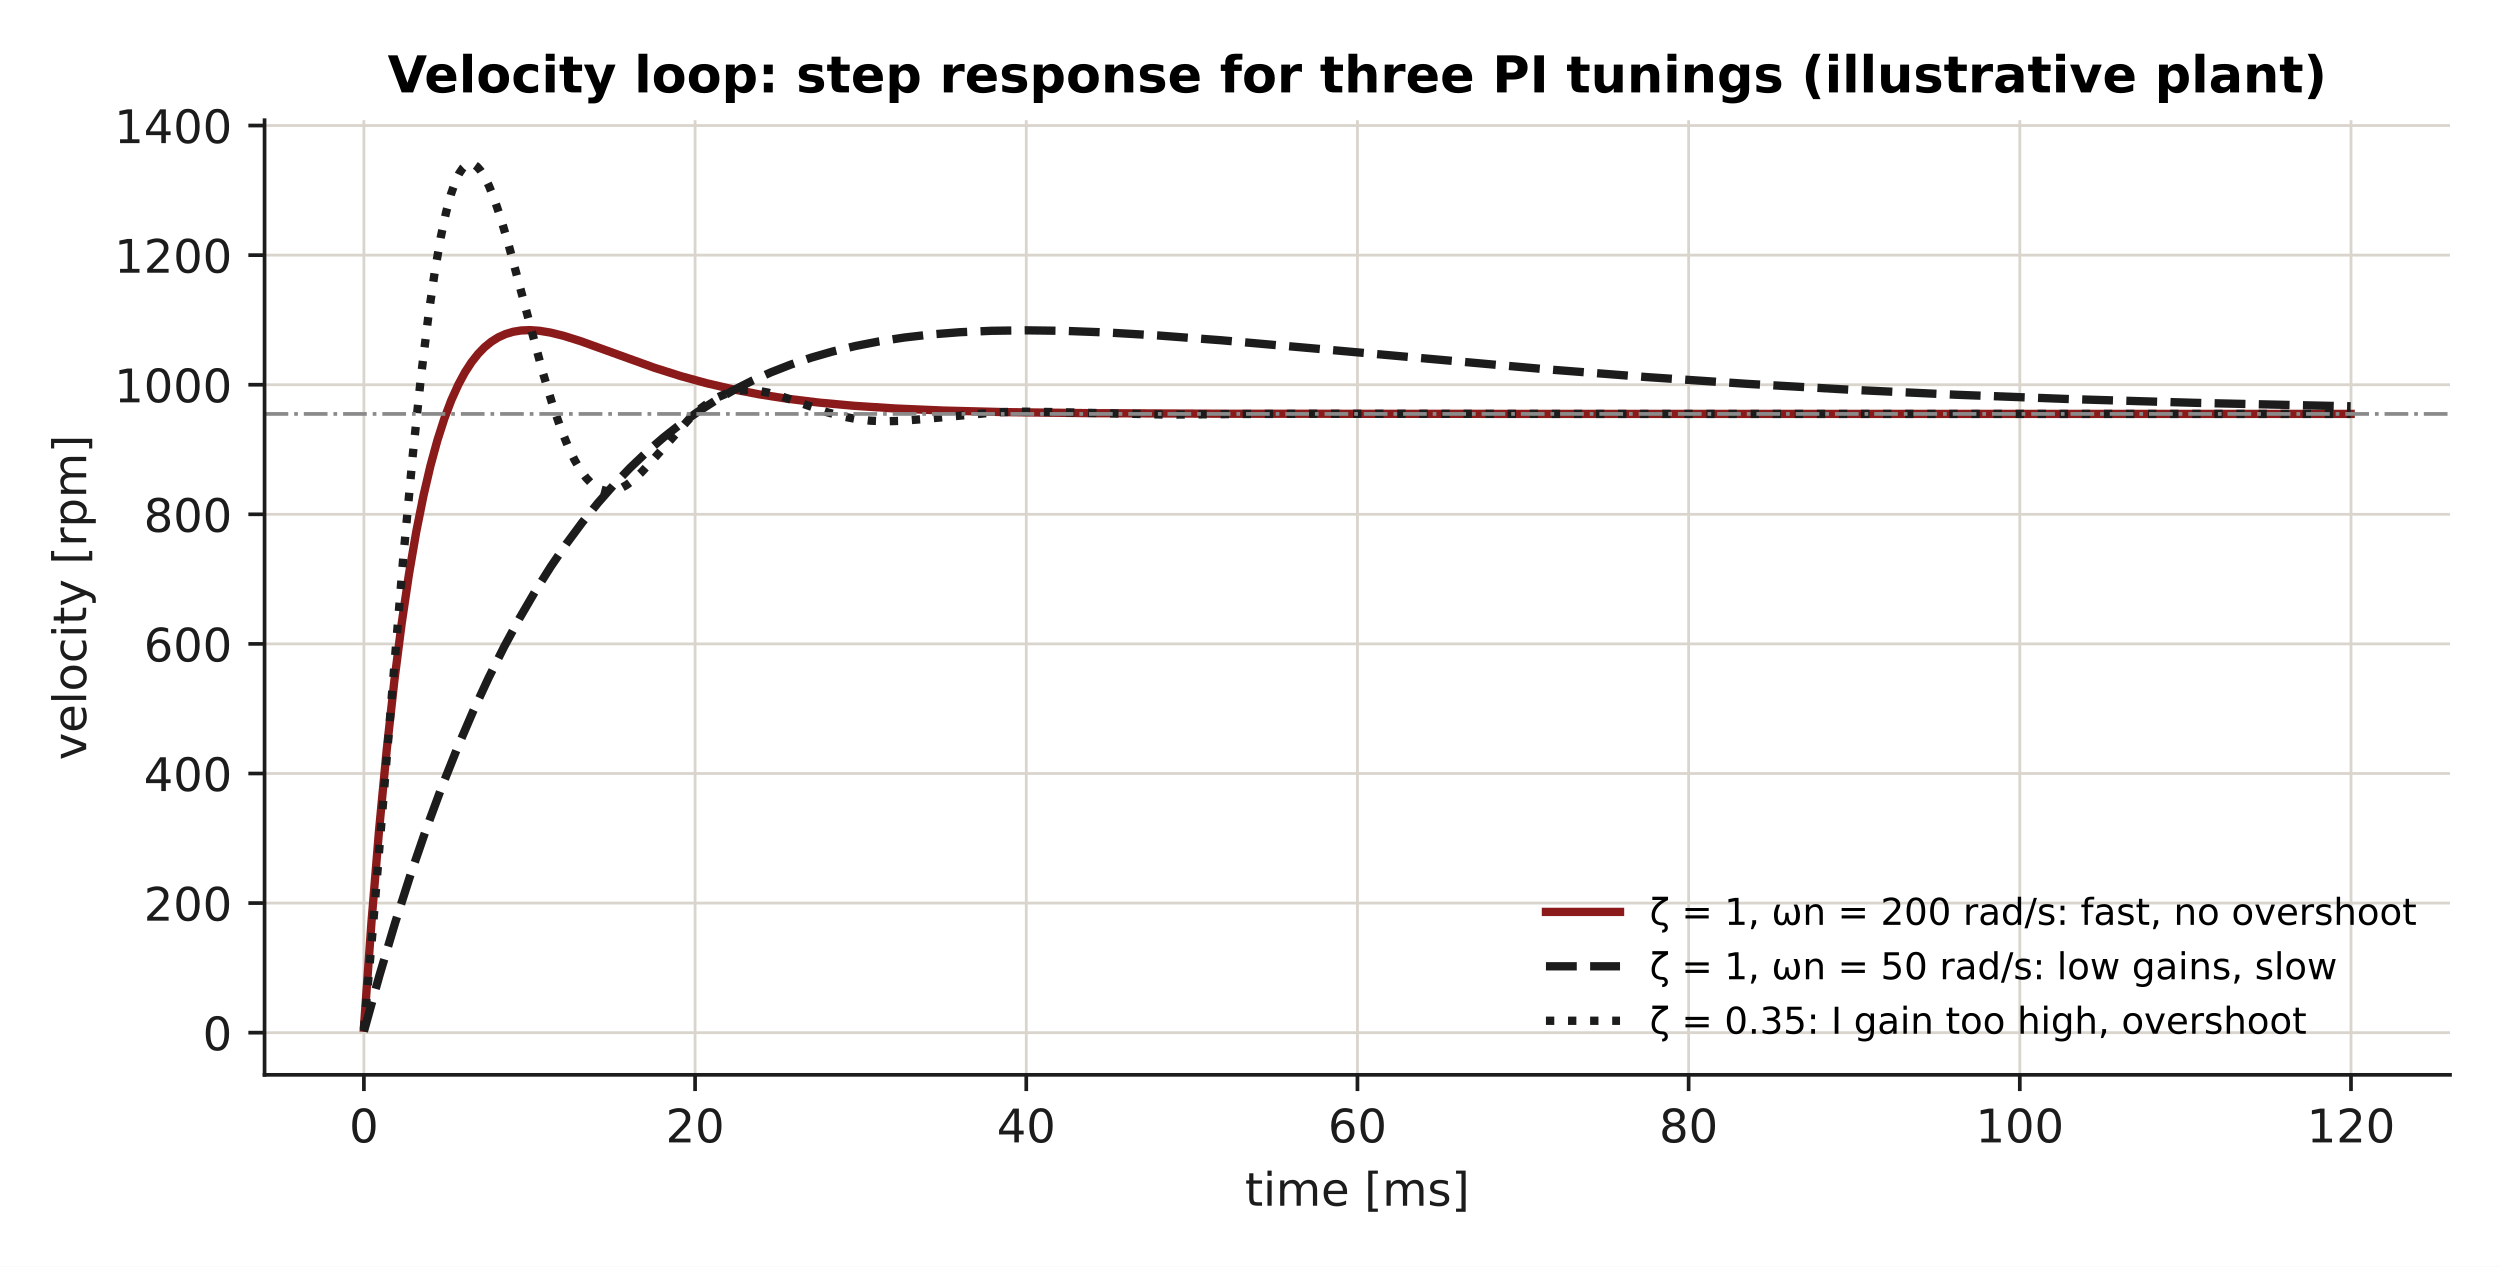
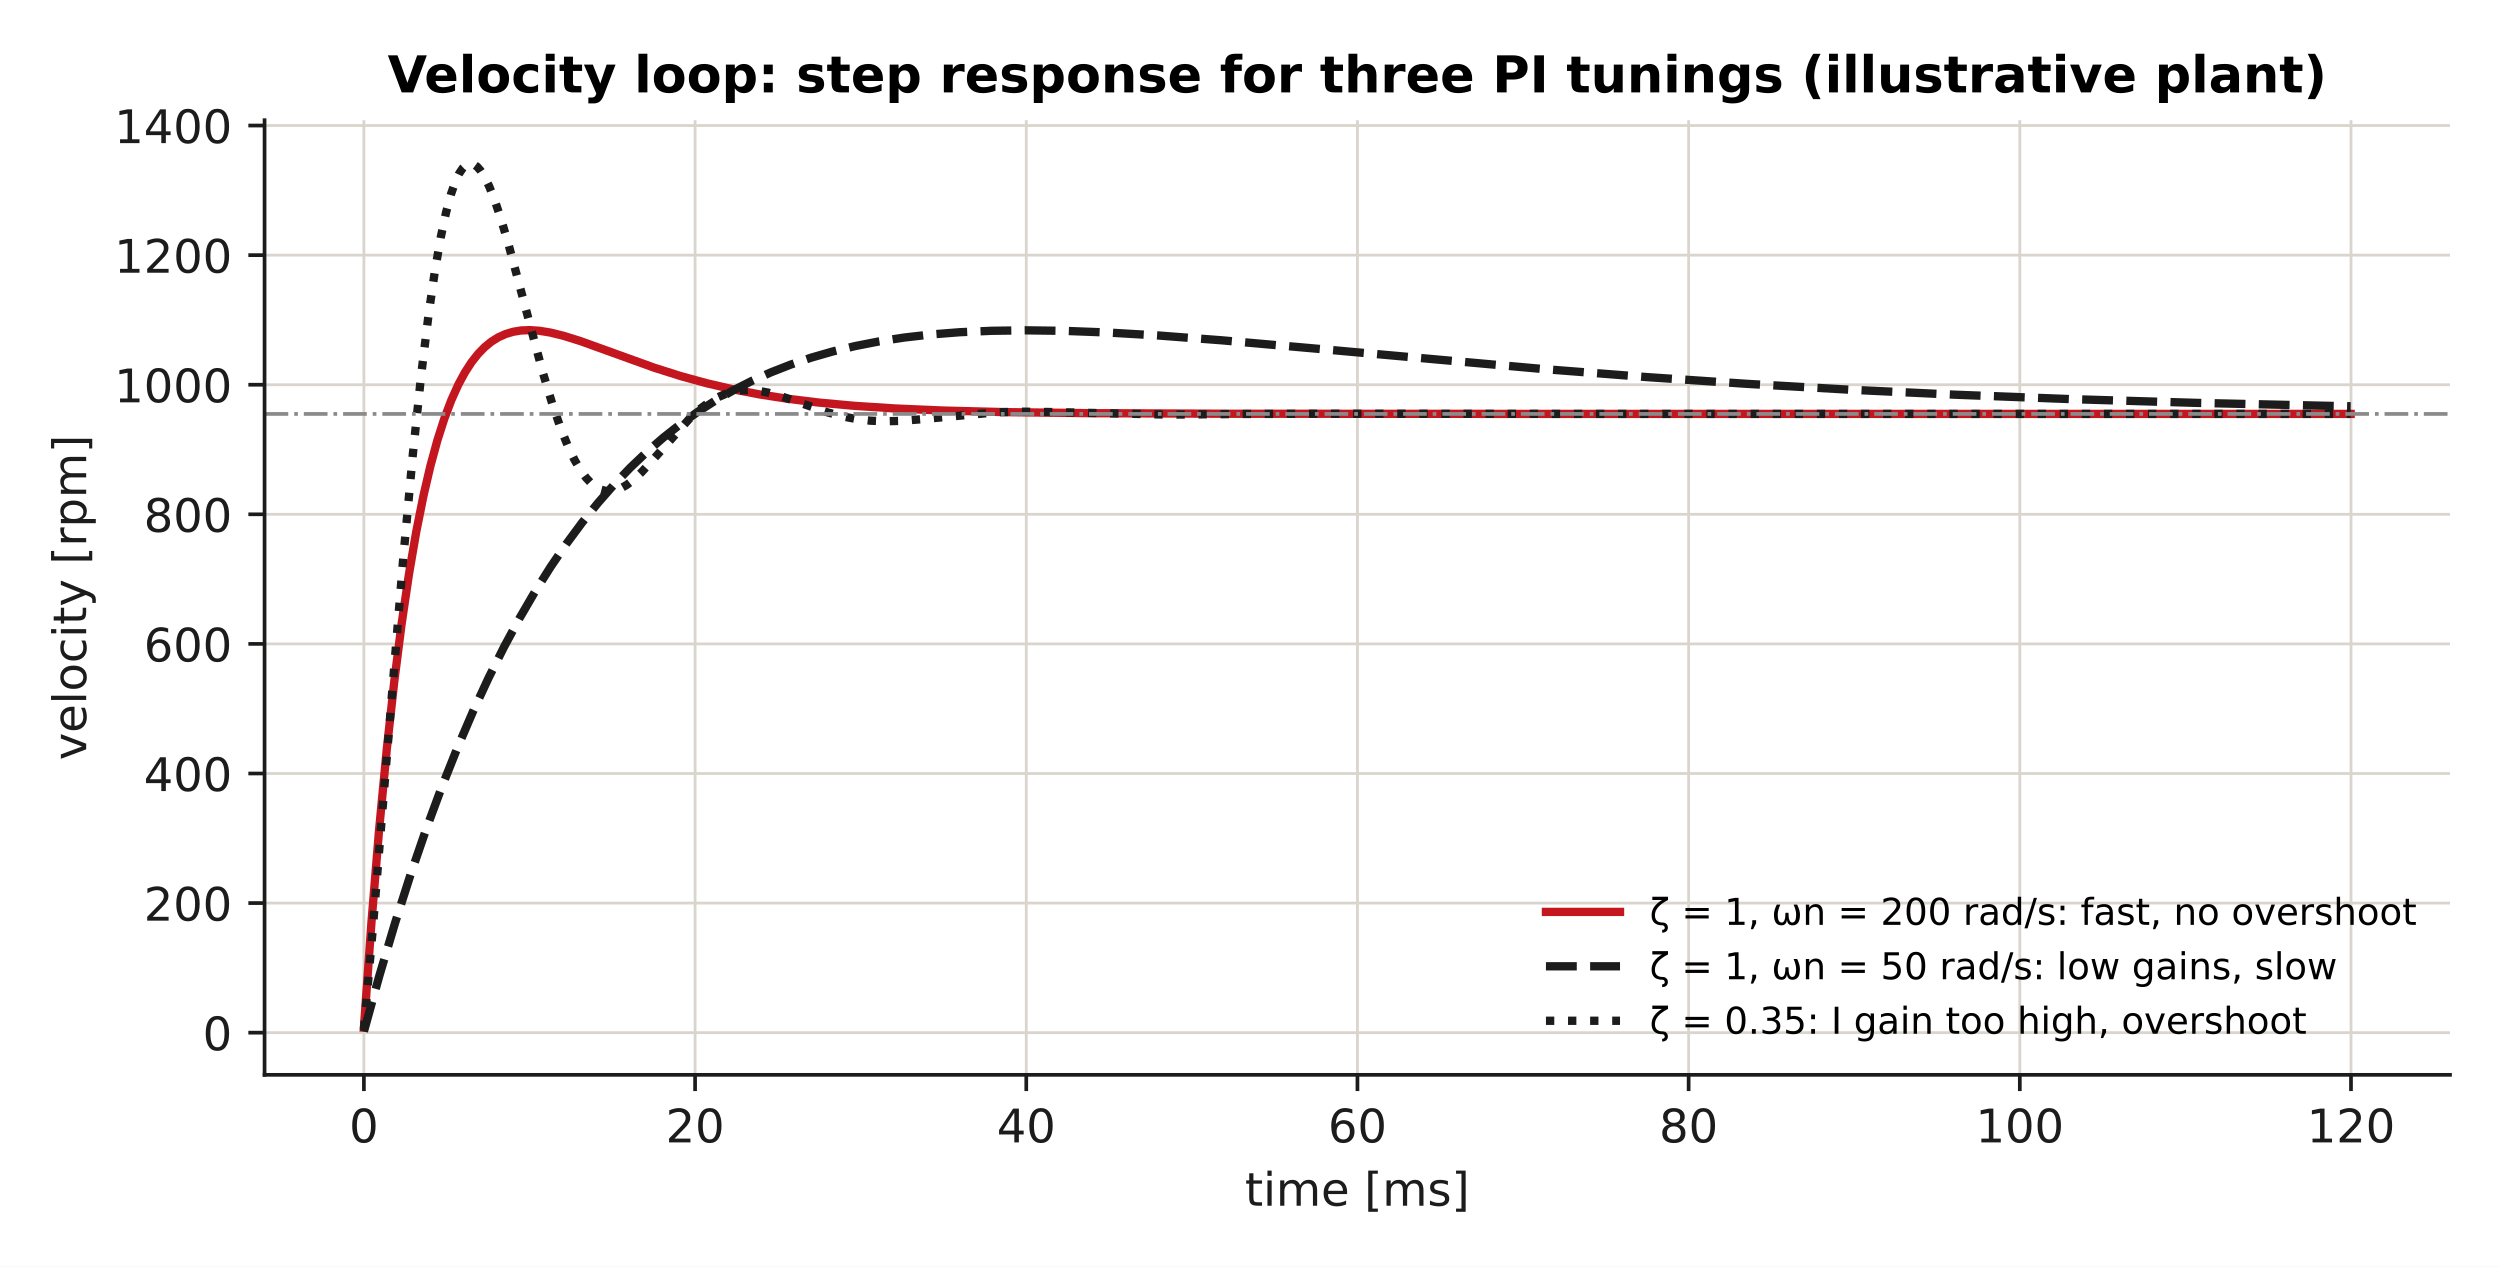
<svg xmlns="http://www.w3.org/2000/svg" xmlns:xlink="http://www.w3.org/1999/xlink" width="540pt" height="273.6pt" viewBox="0 0 540 273.6" version="1.1">
  <defs>
    <style type="text/css">*{stroke-linejoin: round; stroke-linecap: butt}</style>
  </defs>
  <g id="figure_1">
    <g id="patch_1">
      <path d="M 0 273.6  L 540 273.6  L 540 0  L 0 0  z " style="fill: #ffffff" />
    </g>
    <g id="axes_1">
      <g id="patch_2">
        <path d="M 57.145 232.164  L 529.2 232.164  L 529.2 25.964  L 57.145 25.964  z " style="fill: #ffffff" />
      </g>
      <g id="matplotlib.axis_1">
        <g id="xtick_1">
          <g id="line2d_1">
-             <path d="M 78.602 232.164  L 78.602 25.964  " clip-path="url(#p4fcc98fe4b)" style="fill: none; stroke: #d9d4cc; stroke-width: 0.6; stroke-linecap: square" />
+             <path d="M 78.602 232.164  L 78.602 25.964  " clip-path="url(#pf8f6abf9fe)" style="fill: none; stroke: #d9d4cc; stroke-width: 0.6; stroke-linecap: square" />
          </g>
          <g id="line2d_2">
            <defs>
-               <path id="mbe05f78e35" d="M 0 0  L 0 3.5  " style="stroke: #1c1c1c; stroke-width: 0.8" />
+               <path id="mde5ae0b2e4" d="M 0 0  L 0 3.5  " style="stroke: #1c1c1c; stroke-width: 0.8" />
            </defs>
            <g>
-               <use xlink:href="#mbe05f78e35" x="78.602" y="232.164" style="fill: #1c1c1c; stroke: #1c1c1c; stroke-width: 0.8" />
+               <use xlink:href="#mde5ae0b2e4" x="78.602" y="232.164" style="fill: #1c1c1c; stroke: #1c1c1c; stroke-width: 0.8" />
            </g>
          </g>
          <g id="text_1">
            <text style="fill: #1c1c1c; font: 10px 'DejaVu Sans'; text-anchor: middle" x="78.602" y="246.762" transform="rotate(-0 78.60248 246.7621)">0</text>
          </g>
        </g>
        <g id="xtick_2">
          <g id="line2d_3">
-             <path d="M 150.138 232.164  L 150.138 25.964  " clip-path="url(#p4fcc98fe4b)" style="fill: none; stroke: #d9d4cc; stroke-width: 0.6; stroke-linecap: square" />
+             <path d="M 150.138 232.164  L 150.138 25.964  " clip-path="url(#pf8f6abf9fe)" style="fill: none; stroke: #d9d4cc; stroke-width: 0.6; stroke-linecap: square" />
          </g>
          <g id="line2d_4">
            <g>
-               <use xlink:href="#mbe05f78e35" x="150.138" y="232.164" style="fill: #1c1c1c; stroke: #1c1c1c; stroke-width: 0.8" />
+               <use xlink:href="#mde5ae0b2e4" x="150.138" y="232.164" style="fill: #1c1c1c; stroke: #1c1c1c; stroke-width: 0.8" />
            </g>
          </g>
          <g id="text_2">
            <text style="fill: #1c1c1c; font: 10px 'DejaVu Sans'; text-anchor: middle" x="150.138" y="246.762" transform="rotate(-0 150.1378 246.7621)">20</text>
          </g>
        </g>
        <g id="xtick_3">
          <g id="line2d_5">
-             <path d="M 221.673 232.164  L 221.673 25.964  " clip-path="url(#p4fcc98fe4b)" style="fill: none; stroke: #d9d4cc; stroke-width: 0.6; stroke-linecap: square" />
+             <path d="M 221.673 232.164  L 221.673 25.964  " clip-path="url(#pf8f6abf9fe)" style="fill: none; stroke: #d9d4cc; stroke-width: 0.6; stroke-linecap: square" />
          </g>
          <g id="line2d_6">
            <g>
-               <use xlink:href="#mbe05f78e35" x="221.673" y="232.164" style="fill: #1c1c1c; stroke: #1c1c1c; stroke-width: 0.8" />
+               <use xlink:href="#mde5ae0b2e4" x="221.673" y="232.164" style="fill: #1c1c1c; stroke: #1c1c1c; stroke-width: 0.8" />
            </g>
          </g>
          <g id="text_3">
            <text style="fill: #1c1c1c; font: 10px 'DejaVu Sans'; text-anchor: middle" x="221.673" y="246.762" transform="rotate(-0 221.6732 246.7621)">40</text>
          </g>
        </g>
        <g id="xtick_4">
          <g id="line2d_7">
-             <path d="M 293.208 232.164  L 293.208 25.964  " clip-path="url(#p4fcc98fe4b)" style="fill: none; stroke: #d9d4cc; stroke-width: 0.6; stroke-linecap: square" />
+             <path d="M 293.208 232.164  L 293.208 25.964  " clip-path="url(#pf8f6abf9fe)" style="fill: none; stroke: #d9d4cc; stroke-width: 0.6; stroke-linecap: square" />
          </g>
          <g id="line2d_8">
            <g>
-               <use xlink:href="#mbe05f78e35" x="293.208" y="232.164" style="fill: #1c1c1c; stroke: #1c1c1c; stroke-width: 0.8" />
+               <use xlink:href="#mde5ae0b2e4" x="293.208" y="232.164" style="fill: #1c1c1c; stroke: #1c1c1c; stroke-width: 0.8" />
            </g>
          </g>
          <g id="text_4">
            <text style="fill: #1c1c1c; font: 10px 'DejaVu Sans'; text-anchor: middle" x="293.208" y="246.762" transform="rotate(-0 293.2085 246.7621)">60</text>
          </g>
        </g>
        <g id="xtick_5">
          <g id="line2d_9">
-             <path d="M 364.744 232.164  L 364.744 25.964  " clip-path="url(#p4fcc98fe4b)" style="fill: none; stroke: #d9d4cc; stroke-width: 0.6; stroke-linecap: square" />
+             <path d="M 364.744 232.164  L 364.744 25.964  " clip-path="url(#pf8f6abf9fe)" style="fill: none; stroke: #d9d4cc; stroke-width: 0.6; stroke-linecap: square" />
          </g>
          <g id="line2d_10">
            <g>
-               <use xlink:href="#mbe05f78e35" x="364.744" y="232.164" style="fill: #1c1c1c; stroke: #1c1c1c; stroke-width: 0.8" />
+               <use xlink:href="#mde5ae0b2e4" x="364.744" y="232.164" style="fill: #1c1c1c; stroke: #1c1c1c; stroke-width: 0.8" />
            </g>
          </g>
          <g id="text_5">
            <text style="fill: #1c1c1c; font: 10px 'DejaVu Sans'; text-anchor: middle" x="364.744" y="246.762" transform="rotate(-0 364.7438 246.7621)">80</text>
          </g>
        </g>
        <g id="xtick_6">
          <g id="line2d_11">
-             <path d="M 436.279 232.164  L 436.279 25.964  " clip-path="url(#p4fcc98fe4b)" style="fill: none; stroke: #d9d4cc; stroke-width: 0.6; stroke-linecap: square" />
+             <path d="M 436.279 232.164  L 436.279 25.964  " clip-path="url(#pf8f6abf9fe)" style="fill: none; stroke: #d9d4cc; stroke-width: 0.6; stroke-linecap: square" />
          </g>
          <g id="line2d_12">
            <g>
-               <use xlink:href="#mbe05f78e35" x="436.279" y="232.164" style="fill: #1c1c1c; stroke: #1c1c1c; stroke-width: 0.8" />
+               <use xlink:href="#mde5ae0b2e4" x="436.279" y="232.164" style="fill: #1c1c1c; stroke: #1c1c1c; stroke-width: 0.8" />
            </g>
          </g>
          <g id="text_6">
            <text style="fill: #1c1c1c; font: 10px 'DejaVu Sans'; text-anchor: middle" x="436.279" y="246.762" transform="rotate(-0 436.2792 246.7621)">100</text>
          </g>
        </g>
        <g id="xtick_7">
          <g id="line2d_13">
-             <path d="M 507.815 232.164  L 507.815 25.964  " clip-path="url(#p4fcc98fe4b)" style="fill: none; stroke: #d9d4cc; stroke-width: 0.6; stroke-linecap: square" />
+             <path d="M 507.815 232.164  L 507.815 25.964  " clip-path="url(#pf8f6abf9fe)" style="fill: none; stroke: #d9d4cc; stroke-width: 0.6; stroke-linecap: square" />
          </g>
          <g id="line2d_14">
            <g>
-               <use xlink:href="#mbe05f78e35" x="507.815" y="232.164" style="fill: #1c1c1c; stroke: #1c1c1c; stroke-width: 0.8" />
+               <use xlink:href="#mde5ae0b2e4" x="507.815" y="232.164" style="fill: #1c1c1c; stroke: #1c1c1c; stroke-width: 0.8" />
            </g>
          </g>
          <g id="text_7">
            <text style="fill: #1c1c1c; font: 10px 'DejaVu Sans'; text-anchor: middle" x="507.815" y="246.762" transform="rotate(-0 507.8145 246.7621)">120</text>
          </g>
        </g>
        <g id="text_8">
          <text style="fill: #1c1c1c; font: 10px 'DejaVu Sans'; text-anchor: middle" x="293.173" y="260.44" transform="rotate(-0 293.1727 260.4402)">time [ms]</text>
        </g>
      </g>
      <g id="matplotlib.axis_2">
        <g id="ytick_1">
          <g id="line2d_15">
-             <path d="M 57.145 223.058  L 529.2 223.058  " clip-path="url(#p4fcc98fe4b)" style="fill: none; stroke: #d9d4cc; stroke-width: 0.6; stroke-linecap: square" />
+             <path d="M 57.145 223.058  L 529.2 223.058  " clip-path="url(#pf8f6abf9fe)" style="fill: none; stroke: #d9d4cc; stroke-width: 0.6; stroke-linecap: square" />
          </g>
          <g id="line2d_16">
            <defs>
-               <path id="m88e72f2c12" d="M 0 0  L -3.5 0  " style="stroke: #1c1c1c; stroke-width: 0.8" />
+               <path id="m8933821925" d="M 0 0  L -3.5 0  " style="stroke: #1c1c1c; stroke-width: 0.8" />
            </defs>
            <g>
-               <use xlink:href="#m88e72f2c12" x="57.145" y="223.058" style="fill: #1c1c1c; stroke: #1c1c1c; stroke-width: 0.8" />
+               <use xlink:href="#m8933821925" x="57.145" y="223.058" style="fill: #1c1c1c; stroke: #1c1c1c; stroke-width: 0.8" />
            </g>
          </g>
          <g id="text_9">
            <text style="fill: #1c1c1c; font: 10px 'DejaVu Sans'; text-anchor: end" x="50.145" y="226.857" transform="rotate(-0 50.14545 226.8574)">0</text>
          </g>
        </g>
        <g id="ytick_2">
          <g id="line2d_17">
-             <path d="M 57.145 195.066  L 529.2 195.066  " clip-path="url(#p4fcc98fe4b)" style="fill: none; stroke: #d9d4cc; stroke-width: 0.6; stroke-linecap: square" />
+             <path d="M 57.145 195.066  L 529.2 195.066  " clip-path="url(#pf8f6abf9fe)" style="fill: none; stroke: #d9d4cc; stroke-width: 0.6; stroke-linecap: square" />
          </g>
          <g id="line2d_18">
            <g>
-               <use xlink:href="#m88e72f2c12" x="57.145" y="195.066" style="fill: #1c1c1c; stroke: #1c1c1c; stroke-width: 0.8" />
+               <use xlink:href="#m8933821925" x="57.145" y="195.066" style="fill: #1c1c1c; stroke: #1c1c1c; stroke-width: 0.8" />
            </g>
          </g>
          <g id="text_10">
            <text style="fill: #1c1c1c; font: 10px 'DejaVu Sans'; text-anchor: end" x="50.145" y="198.866" transform="rotate(-0 50.14545 198.8657)">200</text>
          </g>
        </g>
        <g id="ytick_3">
          <g id="line2d_19">
-             <path d="M 57.145 167.075  L 529.2 167.075  " clip-path="url(#p4fcc98fe4b)" style="fill: none; stroke: #d9d4cc; stroke-width: 0.6; stroke-linecap: square" />
+             <path d="M 57.145 167.075  L 529.2 167.075  " clip-path="url(#pf8f6abf9fe)" style="fill: none; stroke: #d9d4cc; stroke-width: 0.6; stroke-linecap: square" />
          </g>
          <g id="line2d_20">
            <g>
-               <use xlink:href="#m88e72f2c12" x="57.145" y="167.075" style="fill: #1c1c1c; stroke: #1c1c1c; stroke-width: 0.8" />
+               <use xlink:href="#m8933821925" x="57.145" y="167.075" style="fill: #1c1c1c; stroke: #1c1c1c; stroke-width: 0.8" />
            </g>
          </g>
          <g id="text_11">
            <text style="fill: #1c1c1c; font: 10px 'DejaVu Sans'; text-anchor: end" x="50.145" y="170.874" transform="rotate(-0 50.14545 170.8739)">400</text>
          </g>
        </g>
        <g id="ytick_4">
          <g id="line2d_21">
-             <path d="M 57.145 139.083  L 529.2 139.083  " clip-path="url(#p4fcc98fe4b)" style="fill: none; stroke: #d9d4cc; stroke-width: 0.6; stroke-linecap: square" />
+             <path d="M 57.145 139.083  L 529.2 139.083  " clip-path="url(#pf8f6abf9fe)" style="fill: none; stroke: #d9d4cc; stroke-width: 0.6; stroke-linecap: square" />
          </g>
          <g id="line2d_22">
            <g>
-               <use xlink:href="#m88e72f2c12" x="57.145" y="139.083" style="fill: #1c1c1c; stroke: #1c1c1c; stroke-width: 0.8" />
+               <use xlink:href="#m8933821925" x="57.145" y="139.083" style="fill: #1c1c1c; stroke: #1c1c1c; stroke-width: 0.8" />
            </g>
          </g>
          <g id="text_12">
            <text style="fill: #1c1c1c; font: 10px 'DejaVu Sans'; text-anchor: end" x="50.145" y="142.882" transform="rotate(-0 50.14545 142.8821)">600</text>
          </g>
        </g>
        <g id="ytick_5">
          <g id="line2d_23">
-             <path d="M 57.145 111.091  L 529.2 111.091  " clip-path="url(#p4fcc98fe4b)" style="fill: none; stroke: #d9d4cc; stroke-width: 0.6; stroke-linecap: square" />
+             <path d="M 57.145 111.091  L 529.2 111.091  " clip-path="url(#pf8f6abf9fe)" style="fill: none; stroke: #d9d4cc; stroke-width: 0.6; stroke-linecap: square" />
          </g>
          <g id="line2d_24">
            <g>
-               <use xlink:href="#m88e72f2c12" x="57.145" y="111.091" style="fill: #1c1c1c; stroke: #1c1c1c; stroke-width: 0.8" />
+               <use xlink:href="#m8933821925" x="57.145" y="111.091" style="fill: #1c1c1c; stroke: #1c1c1c; stroke-width: 0.8" />
            </g>
          </g>
          <g id="text_13">
            <text style="fill: #1c1c1c; font: 10px 'DejaVu Sans'; text-anchor: end" x="50.145" y="114.89" transform="rotate(-0 50.14545 114.8904)">800</text>
          </g>
        </g>
        <g id="ytick_6">
          <g id="line2d_25">
-             <path d="M 57.145 83.099  L 529.2 83.099  " clip-path="url(#p4fcc98fe4b)" style="fill: none; stroke: #d9d4cc; stroke-width: 0.6; stroke-linecap: square" />
+             <path d="M 57.145 83.099  L 529.2 83.099  " clip-path="url(#pf8f6abf9fe)" style="fill: none; stroke: #d9d4cc; stroke-width: 0.6; stroke-linecap: square" />
          </g>
          <g id="line2d_26">
            <g>
-               <use xlink:href="#m88e72f2c12" x="57.145" y="83.099" style="fill: #1c1c1c; stroke: #1c1c1c; stroke-width: 0.8" />
+               <use xlink:href="#m8933821925" x="57.145" y="83.099" style="fill: #1c1c1c; stroke: #1c1c1c; stroke-width: 0.8" />
            </g>
          </g>
          <g id="text_14">
            <text style="fill: #1c1c1c; font: 10px 'DejaVu Sans'; text-anchor: end" x="50.145" y="86.899" transform="rotate(-0 50.14545 86.89862)">1000</text>
          </g>
        </g>
        <g id="ytick_7">
          <g id="line2d_27">
-             <path d="M 57.145 55.108  L 529.2 55.108  " clip-path="url(#p4fcc98fe4b)" style="fill: none; stroke: #d9d4cc; stroke-width: 0.6; stroke-linecap: square" />
+             <path d="M 57.145 55.108  L 529.2 55.108  " clip-path="url(#pf8f6abf9fe)" style="fill: none; stroke: #d9d4cc; stroke-width: 0.6; stroke-linecap: square" />
          </g>
          <g id="line2d_28">
            <g>
-               <use xlink:href="#m88e72f2c12" x="57.145" y="55.108" style="fill: #1c1c1c; stroke: #1c1c1c; stroke-width: 0.8" />
+               <use xlink:href="#m8933821925" x="57.145" y="55.108" style="fill: #1c1c1c; stroke: #1c1c1c; stroke-width: 0.8" />
            </g>
          </g>
          <g id="text_15">
            <text style="fill: #1c1c1c; font: 10px 'DejaVu Sans'; text-anchor: end" x="50.145" y="58.907" transform="rotate(-0 50.14545 58.90686)">1200</text>
          </g>
        </g>
        <g id="ytick_8">
          <g id="line2d_29">
-             <path d="M 57.145 27.116  L 529.2 27.116  " clip-path="url(#p4fcc98fe4b)" style="fill: none; stroke: #d9d4cc; stroke-width: 0.6; stroke-linecap: square" />
+             <path d="M 57.145 27.116  L 529.2 27.116  " clip-path="url(#pf8f6abf9fe)" style="fill: none; stroke: #d9d4cc; stroke-width: 0.6; stroke-linecap: square" />
          </g>
          <g id="line2d_30">
            <g>
-               <use xlink:href="#m88e72f2c12" x="57.145" y="27.116" style="fill: #1c1c1c; stroke: #1c1c1c; stroke-width: 0.8" />
+               <use xlink:href="#m8933821925" x="57.145" y="27.116" style="fill: #1c1c1c; stroke: #1c1c1c; stroke-width: 0.8" />
            </g>
          </g>
          <g id="text_16">
            <text style="fill: #1c1c1c; font: 10px 'DejaVu Sans'; text-anchor: end" x="50.145" y="30.915" transform="rotate(-0 50.14545 30.9151)">1400</text>
          </g>
        </g>
        <g id="text_17">
          <text style="fill: #1c1c1c; font: 10px 'DejaVu Sans'; text-anchor: middle" x="18.616" y="129.064" transform="rotate(-90 18.61577 129.0636)">velocity [rpm]</text>
        </g>
      </g>
      <g id="line2d_31">
-         <path d="M 78.602 221.987  L 80.248 199.061  L 81.893 179.152  L 83.538 161.905  L 85.184 147.005  L 86.758 134.69  L 88.331 124.048  L 89.905 114.882  L 91.479 107.02  L 92.981 100.588  L 94.483 95.082  L 95.986 90.393  L 97.488 86.426  L 98.99 83.094  L 100.421 80.44  L 101.851 78.234  L 103.282 76.421  L 104.713 74.955  L 106.144 73.792  L 107.646 72.855  L 109.22 72.145  L 110.865 71.657  L 112.582 71.381  L 114.442 71.307  L 116.516 71.448  L 118.877 71.833  L 121.738 72.536  L 125.387 73.68  L 131.038 75.718  L 141.339 79.434  L 147.133 81.266  L 152.642 82.775  L 158.221 84.071  L 164.016 85.186  L 170.168 86.141  L 176.964 86.966  L 184.546 87.658  L 193.274 88.226  L 203.789 88.678  L 217.095 89.017  L 235.479 89.245  L 265.667 89.37  L 346.431 89.407  L 507.743 89.407  L 507.743 89.407  " clip-path="url(#p4fcc98fe4b)" style="fill: none; stroke: #8b1a1a; stroke-width: 1.8; stroke-linecap: square" />
+         <path d="M 78.602 221.987  L 80.248 199.061  L 81.893 179.152  L 83.538 161.905  L 85.184 147.005  L 86.758 134.69  L 88.331 124.048  L 89.905 114.882  L 91.479 107.02  L 92.981 100.588  L 94.483 95.082  L 95.986 90.393  L 97.488 86.426  L 98.99 83.094  L 100.421 80.44  L 101.851 78.234  L 103.282 76.421  L 104.713 74.955  L 106.144 73.792  L 107.646 72.855  L 109.22 72.145  L 110.865 71.657  L 112.582 71.381  L 114.442 71.307  L 116.516 71.448  L 118.877 71.833  L 121.738 72.536  L 125.387 73.68  L 131.038 75.718  L 141.339 79.434  L 147.133 81.266  L 152.642 82.775  L 158.221 84.071  L 164.016 85.186  L 170.168 86.141  L 176.964 86.966  L 184.546 87.658  L 193.274 88.226  L 203.789 88.678  L 217.095 89.017  L 235.479 89.245  L 265.667 89.37  L 346.431 89.407  L 507.743 89.407  L 507.743 89.407  " clip-path="url(#pf8f6abf9fe)" style="fill: none; stroke: #c4161f; stroke-width: 1.8; stroke-linecap: square" />
      </g>
      <g id="line2d_32">
-         <path d="M 78.602 222.791  L 81.965 210.671  L 85.327 199.384  L 88.689 188.878  L 92.051 179.106  L 95.413 170.022  L 98.775 161.584  L 102.138 153.752  L 105.5 146.487  L 108.862 139.754  L 112.224 133.519  L 115.586 127.751  L 118.948 122.42  L 122.311 117.499  L 125.744 112.867  L 129.178 108.608  L 132.612 104.698  L 136.117 101.04  L 139.694 97.633  L 143.27 94.53  L 146.919 91.657  L 150.639 89.009  L 154.43 86.581  L 158.364 84.327  L 162.37 82.288  L 166.519 80.427  L 170.812 78.746  L 175.247 77.246  L 179.897 75.909  L 184.761 74.742  L 189.911 73.736  L 195.348 72.903  L 201.143 72.241  L 207.366 71.755  L 214.162 71.453  L 221.602 71.35  L 229.828 71.462  L 239.199 71.818  L 250.216 72.466  L 263.879 73.504  L 283.694 75.255  L 333.411 79.718  L 355.873 81.462  L 377.477 82.917  L 399.438 84.171  L 422.473 85.262  L 447.153 86.205  L 474.264 87.015  L 504.738 87.698  L 507.743 87.754  L 507.743 87.754  " clip-path="url(#p4fcc98fe4b)" style="fill: none; stroke-dasharray: 6.66,2.88; stroke-dashoffset: 0; stroke: #1c1c1c; stroke-width: 1.8" />
+         <path d="M 78.602 222.791  L 81.965 210.671  L 85.327 199.384  L 88.689 188.878  L 92.051 179.106  L 95.413 170.022  L 98.775 161.584  L 102.138 153.752  L 105.5 146.487  L 108.862 139.754  L 112.224 133.519  L 115.586 127.751  L 118.948 122.42  L 122.311 117.499  L 125.744 112.867  L 129.178 108.608  L 132.612 104.698  L 136.117 101.04  L 139.694 97.633  L 143.27 94.53  L 146.919 91.657  L 150.639 89.009  L 154.43 86.581  L 158.364 84.327  L 162.37 82.288  L 166.519 80.427  L 170.812 78.746  L 175.247 77.246  L 179.897 75.909  L 184.761 74.742  L 189.911 73.736  L 195.348 72.903  L 201.143 72.241  L 207.366 71.755  L 214.162 71.453  L 221.602 71.35  L 229.828 71.462  L 239.199 71.818  L 250.216 72.466  L 263.879 73.504  L 283.694 75.255  L 333.411 79.718  L 355.873 81.462  L 377.477 82.917  L 399.438 84.171  L 422.473 85.262  L 447.153 86.205  L 474.264 87.015  L 504.738 87.698  L 507.743 87.754  L 507.743 87.754  " clip-path="url(#pf8f6abf9fe)" style="fill: none; stroke-dasharray: 6.66,2.88; stroke-dashoffset: 0; stroke: #1c1c1c; stroke-width: 1.8" />
      </g>
      <g id="line2d_33">
-         <path d="M 78.602 222.301  L 80.462 201.335  L 83.467 164.47  L 87.115 120.404  L 89.19 97.964  L 90.978 80.963  L 92.552 68.098  L 93.911 58.686  L 95.199 51.27  L 96.343 45.908  L 97.416 41.921  L 98.346 39.259  L 99.205 37.433  L 99.992 36.273  L 100.635 35.674  L 101.279 35.376  L 101.851 35.354  L 102.424 35.55  L 103.068 36.019  L 103.783 36.829  L 104.641 38.173  L 105.643 40.206  L 106.787 43.066  L 108.147 47.08  L 109.863 52.877  L 112.367 62.2  L 117.232 80.417  L 119.306 87.278  L 121.094 92.456  L 122.668 96.361  L 124.099 99.341  L 125.387 101.547  L 126.603 103.215  L 127.747 104.424  L 128.82 105.248  L 129.893 105.787  L 130.895 106.045  L 131.896 106.083  L 132.969 105.898  L 134.114 105.466  L 135.402 104.724  L 136.832 103.631  L 138.549 102.022  L 140.767 99.614  L 149.208 90.113  L 151.282 88.274  L 153.142 86.906  L 154.931 85.862  L 156.648 85.112  L 158.364 84.605  L 160.081 84.327  L 161.87 84.261  L 163.801 84.415  L 165.947 84.811  L 168.522 85.521  L 172.242 86.805  L 178.823 89.089  L 182.043 89.951  L 185.047 90.527  L 187.98 90.865  L 191.056 90.995  L 194.49 90.914  L 198.782 90.577  L 215.307 89.048  L 220.672 88.919  L 227.11 89  L 252.362 89.558  L 268.672 89.417  L 286.627 89.368  L 347.933 89.404  L 507.743 89.407  L 507.743 89.407  " clip-path="url(#p4fcc98fe4b)" style="fill: none; stroke-dasharray: 1.8,2.97; stroke-dashoffset: 0; stroke: #1c1c1c; stroke-width: 1.8" />
+         <path d="M 78.602 222.301  L 80.462 201.335  L 83.467 164.47  L 87.115 120.404  L 89.19 97.964  L 90.978 80.963  L 92.552 68.098  L 93.911 58.686  L 95.199 51.27  L 96.343 45.908  L 97.416 41.921  L 98.346 39.259  L 99.205 37.433  L 99.992 36.273  L 100.635 35.674  L 101.279 35.376  L 101.851 35.354  L 102.424 35.55  L 103.068 36.019  L 103.783 36.829  L 104.641 38.173  L 105.643 40.206  L 106.787 43.066  L 108.147 47.08  L 109.863 52.877  L 112.367 62.2  L 117.232 80.417  L 119.306 87.278  L 121.094 92.456  L 122.668 96.361  L 124.099 99.341  L 125.387 101.547  L 126.603 103.215  L 127.747 104.424  L 128.82 105.248  L 129.893 105.787  L 130.895 106.045  L 131.896 106.083  L 132.969 105.898  L 134.114 105.466  L 135.402 104.724  L 136.832 103.631  L 138.549 102.022  L 140.767 99.614  L 149.208 90.113  L 151.282 88.274  L 153.142 86.906  L 154.931 85.862  L 156.648 85.112  L 158.364 84.605  L 160.081 84.327  L 161.87 84.261  L 163.801 84.415  L 165.947 84.811  L 168.522 85.521  L 172.242 86.805  L 178.823 89.089  L 182.043 89.951  L 185.047 90.527  L 187.98 90.865  L 191.056 90.995  L 194.49 90.914  L 198.782 90.577  L 215.307 89.048  L 220.672 88.919  L 227.11 89  L 252.362 89.558  L 268.672 89.417  L 286.627 89.368  L 347.933 89.404  L 507.743 89.407  L 507.743 89.407  " clip-path="url(#pf8f6abf9fe)" style="fill: none; stroke-dasharray: 1.8,2.97; stroke-dashoffset: 0; stroke: #1c1c1c; stroke-width: 1.8" />
      </g>
      <g id="line2d_34">
-         <path d="M 57.145 89.407  L 529.2 89.407  " clip-path="url(#p4fcc98fe4b)" style="fill: none; stroke-dasharray: 5.12,1.28,0.8,1.28; stroke-dashoffset: 0; stroke: #8a8a8a; stroke-width: 0.8" />
+         <path d="M 57.145 89.407  L 529.2 89.407  " clip-path="url(#pf8f6abf9fe)" style="fill: none; stroke-dasharray: 5.12,1.28,0.8,1.28; stroke-dashoffset: 0; stroke: #8a8a8a; stroke-width: 0.8" />
      </g>
      <g id="patch_3">
        <path d="M 57.145 232.164  L 57.145 25.964  " style="fill: none; stroke: #1c1c1c; stroke-width: 0.8; stroke-linejoin: miter; stroke-linecap: square" />
      </g>
      <g id="patch_4">
        <path d="M 57.145 232.164  L 529.2 232.164  " style="fill: none; stroke: #1c1c1c; stroke-width: 0.8; stroke-linejoin: miter; stroke-linecap: square" />
      </g>
      <g id="text_18">
        <text style="font: 700 11px 'DejaVu Sans'; text-anchor: middle" x="293.173" y="19.964" transform="rotate(-0 293.1727 19.96364)">Velocity loop: step response for three PI tunings (illustrative plant)</text>
      </g>
      <g id="legend_1">
        <g id="line2d_35">
-           <path d="M 333.925 196.966  L 341.925 196.966  L 349.925 196.966  " style="fill: none; stroke: #8b1a1a; stroke-width: 1.8; stroke-linecap: square" />
+           <path d="M 333.925 196.966  L 341.925 196.966  L 349.925 196.966  " style="fill: none; stroke: #c4161f; stroke-width: 1.8; stroke-linecap: square" />
        </g>
        <g id="text_19">
          <text style="font: 8px 'DejaVu Sans'; text-anchor: start" x="356.325" y="199.766" transform="rotate(-0 356.325 199.7661)">ζ = 1, ωn = 200 rad/s: fast, no overshoot</text>
        </g>
        <g id="line2d_36">
          <path d="M 333.925 208.725  L 341.925 208.725  L 349.925 208.725  " style="fill: none; stroke-dasharray: 6.66,2.88; stroke-dashoffset: 0; stroke: #1c1c1c; stroke-width: 1.8" />
        </g>
        <g id="text_20">
          <text style="font: 8px 'DejaVu Sans'; text-anchor: start" x="356.325" y="211.525" transform="rotate(-0 356.325 211.5249)">ζ = 1, ωn = 50 rad/s: low gains, slow</text>
        </g>
        <g id="line2d_37">
          <path d="M 333.925 220.484  L 341.925 220.484  L 349.925 220.484  " style="fill: none; stroke-dasharray: 1.8,2.97; stroke-dashoffset: 0; stroke: #1c1c1c; stroke-width: 1.8" />
        </g>
        <g id="text_21">
          <text style="font: 8px 'DejaVu Sans'; text-anchor: start" x="356.325" y="223.284" transform="rotate(-0 356.325 223.2836)">ζ = 0.35: I gain too high, overshoot</text>
        </g>
      </g>
    </g>
  </g>
  <defs>
-     <clipPath id="p4fcc98fe4b">
+     <clipPath id="pf8f6abf9fe">
      <rect x="57.145" y="25.964" width="472.055" height="206.2" />
    </clipPath>
  </defs>
</svg>
